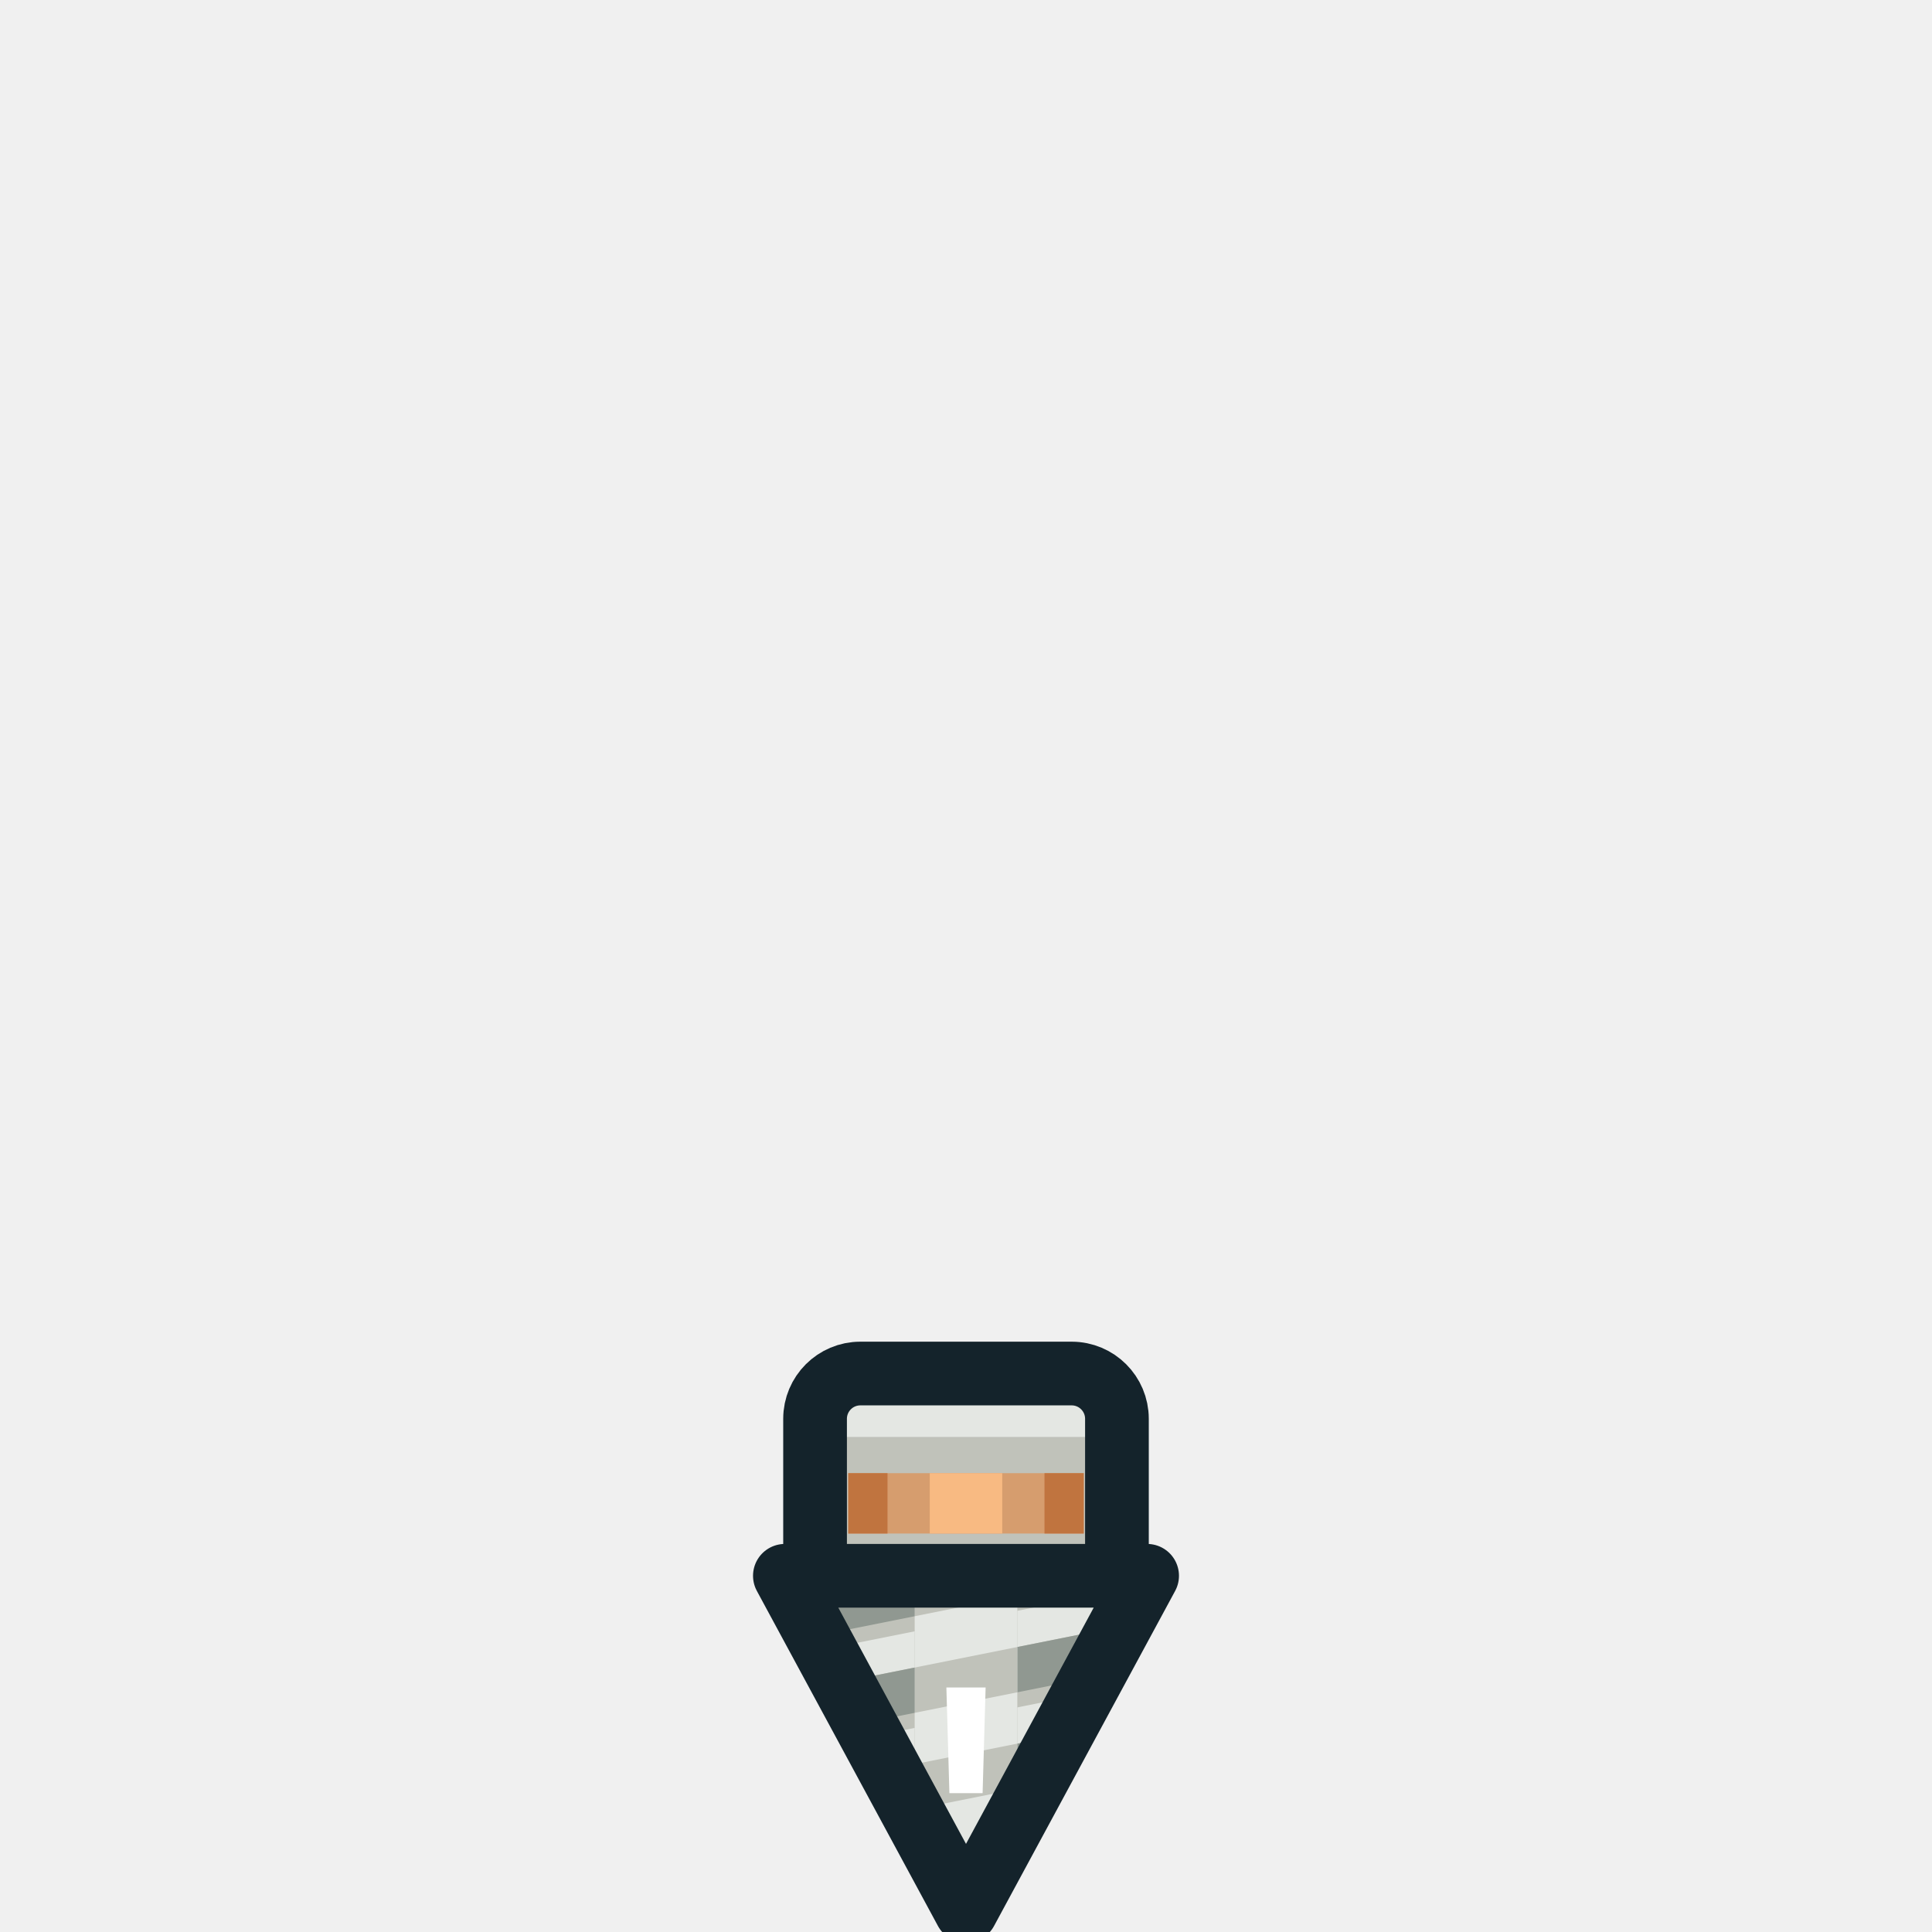
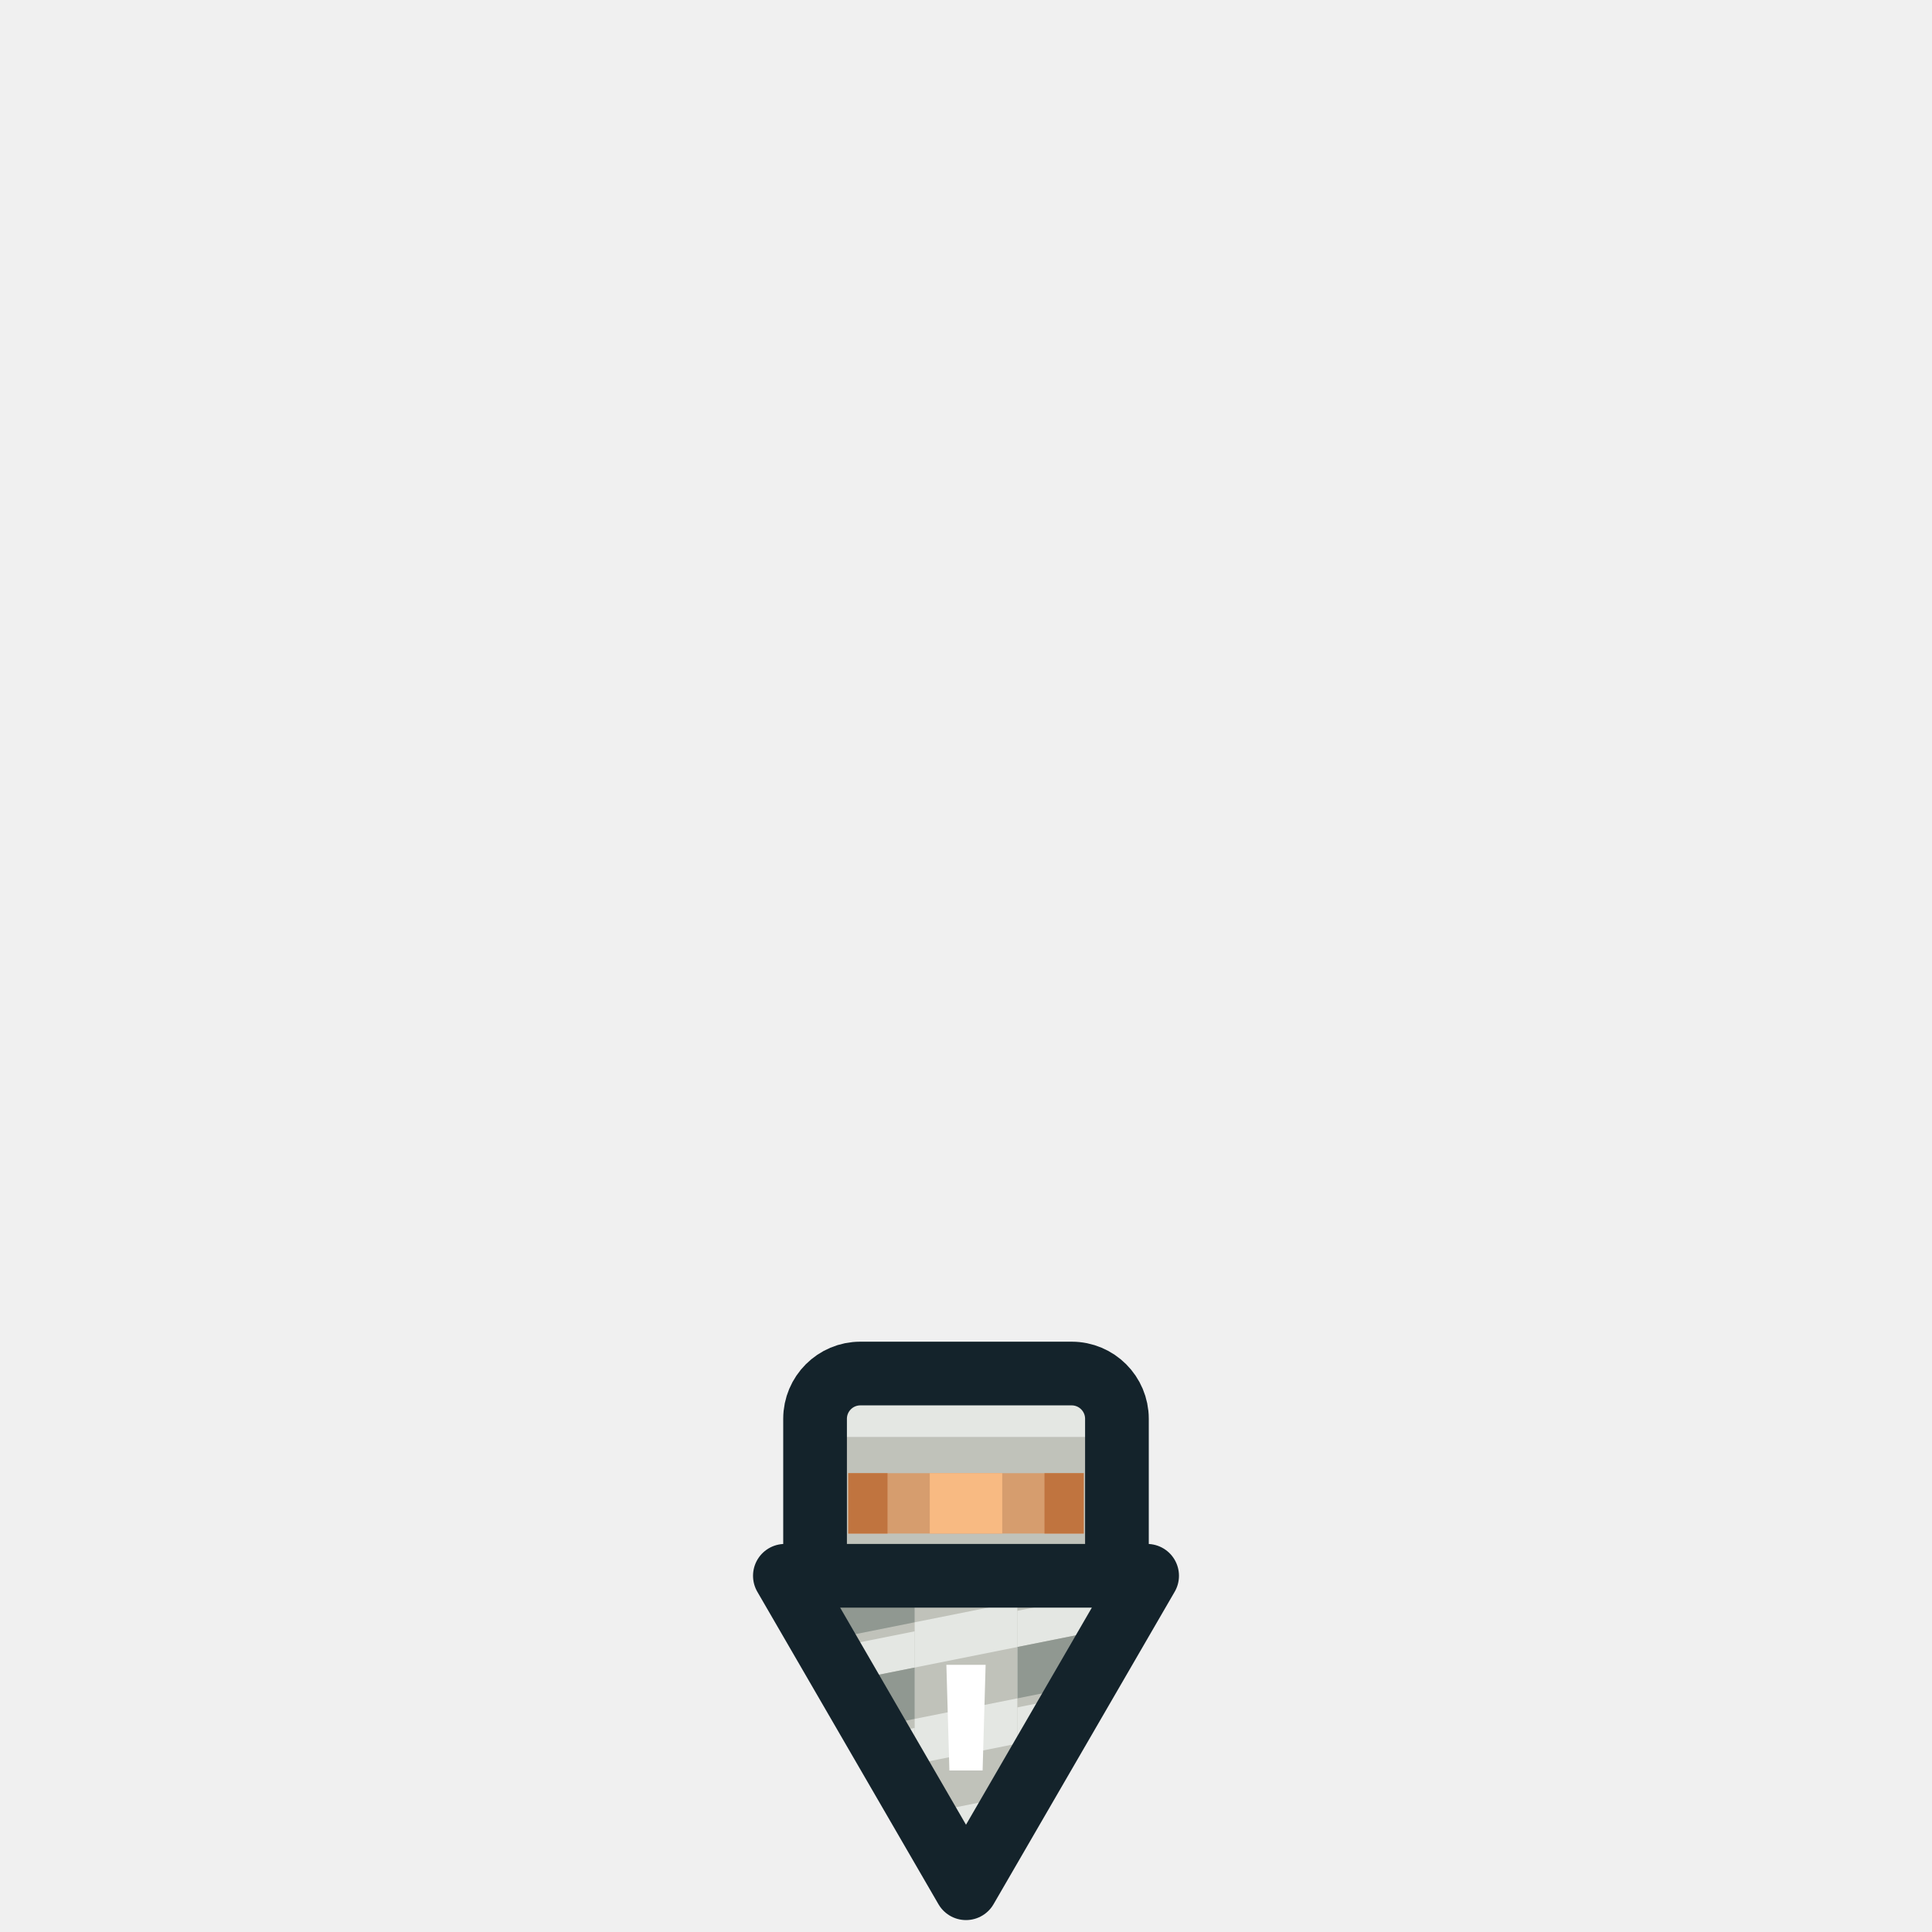
<svg xmlns="http://www.w3.org/2000/svg" width="128" height="128" viewBox="0 0 128 128">
  <g stroke-linecap="round" stroke-linejoin="round">
    <g transform="translate(132 0) rotate(90 0 0)">
      <g id="drill-mount" data-layer="drill-mount">
        <g data-zone="silver">
          <defs>
            <clipPath id="rig-drill-down-0-mount-clip">
              <path d="M94 58 H103.5 A3 3 0 0 1 106.5 61 V75 A3 3 0 0 1 103.5 78 H94 A3 3 0 0 1 91 75 V61 A3 3 0 0 1 94 58 Z" />
            </clipPath>
          </defs>
          <g clip-path="url(#rig-drill-down-0-mount-clip)">
            <path d="M94 58 H103.5 A3 3 0 0 1 106.5 61 V75 A3 3 0 0 1 103.5 78 H94 A3 3 0 0 1 91 75 V61 A3 3 0 0 1 94 58 Z" fill="#c0c2ba" />
            <path d="M84 50 L95.2 50 L95.2 86 L84 86 Z" fill="#e4e7e3" />
          </g>
          <path d="M94 58 H103.5 A3 3 0 0 1 106.5 61 V75 A3 3 0 0 1 103.5 78 H94 A3 3 0 0 1 91 75 V61 A3 3 0 0 1 94 58 Z" fill="none" stroke="#14232b" stroke-width="4.22" stroke-linejoin="round" />
        </g>
        <g data-zone="copper">
          <defs>
            <clipPath id="rig-drill-down-0-ring-clip">
              <path d="M97.6 60.2 L101.6 60.2 L101.6 75.8 L97.6 75.8 Z" />
            </clipPath>
          </defs>
          <g clip-path="url(#rig-drill-down-0-ring-clip)">
            <path d="M97.6 60.2 L101.6 60.2 L101.6 75.8 L97.6 75.8 Z" fill="#d69d6e" />
            <path d="M90 65.6 L110 65.6 L110 70.4 L90 70.4 Z" fill="#f8ba82" />
            <path d="M90 48 L110 48 L110 62.8 L90 62.8 Z" fill="#c0743f" />
            <path d="M90 73.2 L110 73.2 L110 88 L90 88 Z" fill="#c0743f" />
          </g>
        </g>
      </g>
      <g id="auger-flutes" data-layer="auger-flutes">
        <g data-zone="silver">
          <defs>
            <clipPath id="rig-drill-down-0-bit-clip">
-               <path d="M104.4 56 L126.6 68 L104.4 80 Z" />
+               <path d="M104.4 56 L125.1 68 L104.4 80 Z" />
            </clipPath>
          </defs>
          <g clip-path="url(#rig-drill-down-0-bit-clip)">
-             <path d="M104.4 56 L126.6 68 L104.4 80 Z" fill="#c0c2ba" />
+             <path d="M104.4 56 L125.1 68 L104.4 80 Z" fill="#c0c2ba" />
            <path d="M100 64.6 L130 64.6 L130 71.4 L100 71.4 Z" fill="#e4e7e3" />
            <path d="M72.2 52 L74.6 52 L77.12 64.6 L74.72 64.6 Z" fill="#e4e7e3" />
            <path d="M76.08 71.4 L78.48 71.4 L81 84 L78.6 84 Z" fill="#e4e7e3" />
-             <path d="M74.6 52 L77.6 52 L80.12 64.6 L77.12 64.6 Z" fill="#909891" />
-             <path d="M77.12 64.6 L80.12 64.6 L81.48 71.4 L78.48 71.4 Z" fill="#c0c2ba" />
-             <path d="M78.48 71.4 L81.48 71.4 L84 84 L81 84 Z" fill="#909891" />
+             <path d="M74.6 52 L78 52 L80.52 64.6 L77.12 64.6 Z" fill="#909891" />
+             <path d="M77.12 64.6 L80.52 64.6 L81.88 71.4 L78.48 71.4 Z" fill="#c0c2ba" />
+             <path d="M78.48 71.4 L81.88 71.4 L84.4 84 L81 84 Z" fill="#909891" />
            <path d="M78.6 52 L81 52 L83.52 64.6 L81.12 64.6 Z" fill="#e4e7e3" />
            <path d="M82.48 71.4 L84.88 71.4 L87.4 84 L85 84 Z" fill="#e4e7e3" />
-             <path d="M81 52 L84 52 L86.52 64.6 L83.52 64.6 Z" fill="#909891" />
-             <path d="M83.52 64.6 L86.52 64.6 L87.88 71.4 L84.88 71.4 Z" fill="#c0c2ba" />
-             <path d="M84.88 71.4 L87.88 71.4 L90.4 84 L87.4 84 Z" fill="#909891" />
+             <path d="M81 52 L84.4 52 L86.92 64.6 L83.52 64.6 Z" fill="#909891" />
+             <path d="M83.52 64.6 L86.92 64.6 L88.28 71.4 L84.88 71.4 Z" fill="#c0c2ba" />
+             <path d="M84.88 71.4 L88.28 71.4 L90.8 84 L87.4 84 Z" fill="#909891" />
            <path d="M85 52 L87.4 52 L89.92 64.6 L87.52 64.6 Z" fill="#e4e7e3" />
            <path d="M88.88 71.4 L91.28 71.4 L93.8 84 L91.4 84 Z" fill="#e4e7e3" />
-             <path d="M87.4 52 L90.4 52 L92.92 64.6 L89.92 64.6 Z" fill="#909891" />
-             <path d="M89.92 64.6 L92.92 64.6 L94.28 71.4 L91.28 71.4 Z" fill="#c0c2ba" />
-             <path d="M91.28 71.4 L94.28 71.4 L96.8 84 L93.8 84 Z" fill="#909891" />
+             <path d="M87.4 52 L90.8 52 L93.32 64.6 L89.92 64.6 Z" fill="#909891" />
+             <path d="M89.92 64.6 L93.32 64.6 L94.68 71.4 L91.28 71.4 Z" fill="#c0c2ba" />
+             <path d="M91.28 71.4 L94.68 71.4 L97.2 84 L93.8 84 Z" fill="#909891" />
            <path d="M91.4 52 L93.8 52 L96.32 64.6 L93.92 64.6 Z" fill="#e4e7e3" />
            <path d="M95.28 71.4 L97.68 71.4 L100.2 84 L97.8 84 Z" fill="#e4e7e3" />
-             <path d="M93.8 52 L96.8 52 L99.32 64.6 L96.32 64.6 Z" fill="#909891" />
-             <path d="M96.32 64.6 L99.32 64.6 L100.68 71.4 L97.68 71.4 Z" fill="#c0c2ba" />
-             <path d="M97.68 71.4 L100.68 71.4 L103.2 84 L100.2 84 Z" fill="#909891" />
+             <path d="M93.8 52 L97.2 52 L99.72 64.6 L96.32 64.6 Z" fill="#909891" />
+             <path d="M96.32 64.6 L99.72 64.6 L101.08 71.4 L97.68 71.4 Z" fill="#c0c2ba" />
+             <path d="M97.68 71.4 L101.08 71.4 L103.6 84 L100.2 84 Z" fill="#909891" />
            <path d="M97.8 52 L100.2 52 L102.72 64.6 L100.32 64.6 Z" fill="#e4e7e3" />
            <path d="M101.68 71.4 L104.08 71.4 L106.6 84 L104.2 84 Z" fill="#e4e7e3" />
-             <path d="M100.2 52 L103.2 52 L105.72 64.6 L102.72 64.6 Z" fill="#909891" />
-             <path d="M102.72 64.6 L105.72 64.6 L107.08 71.4 L104.08 71.4 Z" fill="#c0c2ba" />
-             <path d="M104.08 71.4 L107.08 71.4 L109.6 84 L106.6 84 Z" fill="#909891" />
+             <path d="M100.2 52 L103.6 52 L106.12 64.6 L102.72 64.6 Z" fill="#909891" />
+             <path d="M102.72 64.6 L106.12 64.6 L107.48 71.4 L104.08 71.4 Z" fill="#c0c2ba" />
+             <path d="M104.08 71.4 L107.48 71.4 L110 84 L106.6 84 Z" fill="#909891" />
            <path d="M104.2 52 L106.6 52 L109.12 64.6 L106.72 64.6 Z" fill="#e4e7e3" />
            <path d="M108.08 71.4 L110.48 71.4 L113 84 L110.6 84 Z" fill="#e4e7e3" />
-             <path d="M106.6 52 L109.6 52 L112.12 64.6 L109.12 64.6 Z" fill="#909891" />
-             <path d="M109.12 64.6 L112.12 64.6 L113.48 71.4 L110.48 71.4 Z" fill="#c0c2ba" />
-             <path d="M110.48 71.4 L113.48 71.4 L116 84 L113 84 Z" fill="#909891" />
+             <path d="M106.6 52 L110 52 L112.52 64.6 L109.12 64.6 Z" fill="#909891" />
+             <path d="M109.12 64.6 L112.52 64.6 L113.88 71.4 L110.48 71.4 Z" fill="#c0c2ba" />
+             <path d="M110.48 71.4 L113.88 71.4 L116.4 84 L113 84 Z" fill="#909891" />
            <path d="M110.6 52 L113 52 L115.52 64.6 L113.12 64.6 Z" fill="#e4e7e3" />
            <path d="M114.48 71.4 L116.88 71.4 L119.4 84 L117 84 Z" fill="#e4e7e3" />
-             <path d="M113 52 L116 52 L118.52 64.6 L115.52 64.6 Z" fill="#909891" />
-             <path d="M115.52 64.6 L118.52 64.6 L119.88 71.4 L116.88 71.4 Z" fill="#c0c2ba" />
-             <path d="M116.88 71.4 L119.88 71.4 L122.4 84 L119.4 84 Z" fill="#909891" />
+             <path d="M113 52 L116.4 52 L118.92 64.6 L115.52 64.6 Z" fill="#909891" />
+             <path d="M115.52 64.6 L118.92 64.6 L120.28 71.4 L116.88 71.4 Z" fill="#c0c2ba" />
+             <path d="M116.88 71.4 L120.28 71.4 L122.8 84 L119.4 84 Z" fill="#909891" />
            <path d="M117 52 L119.4 52 L121.92 64.6 L119.52 64.6 Z" fill="#e4e7e3" />
            <path d="M120.88 71.4 L123.28 71.4 L125.8 84 L123.4 84 Z" fill="#e4e7e3" />
-             <path d="M119.4 52 L122.4 52 L124.92 64.6 L121.92 64.6 Z" fill="#909891" />
-             <path d="M121.92 64.6 L124.92 64.6 L126.28 71.4 L123.28 71.4 Z" fill="#c0c2ba" />
-             <path d="M123.28 71.4 L126.28 71.4 L128.8 84 L125.8 84 Z" fill="#909891" />
+             <path d="M119.4 52 L122.8 52 L125.32 64.6 L121.92 64.6 Z" fill="#909891" />
+             <path d="M121.92 64.6 L125.32 64.6 L126.68 71.4 L123.28 71.4 Z" fill="#c0c2ba" />
+             <path d="M123.28 71.4 L126.68 71.4 L129.2 84 L125.8 84 Z" fill="#909891" />
            <path d="M123.4 52 L125.8 52 L128.32 64.6 L125.92 64.6 Z" fill="#e4e7e3" />
            <path d="M127.28 71.4 L129.68 71.4 L132.2 84 L129.8 84 Z" fill="#e4e7e3" />
-             <path d="M125.8 52 L128.8 52 L131.32 64.6 L128.32 64.6 Z" fill="#909891" />
-             <path d="M128.32 64.6 L131.32 64.6 L132.68 71.4 L129.68 71.4 Z" fill="#c0c2ba" />
-             <path d="M129.68 71.4 L132.68 71.4 L135.2 84 L132.2 84 Z" fill="#909891" />
+             <path d="M125.8 52 L129.2 52 L131.72 64.6 L128.32 64.6 Z" fill="#909891" />
+             <path d="M128.32 64.6 L131.72 64.6 L133.08 71.4 L129.68 71.4 Z" fill="#c0c2ba" />
+             <path d="M129.68 71.4 L133.08 71.4 L135.6 84 L132.2 84 Z" fill="#909891" />
            <path d="M129.8 52 L132.2 52 L134.72 64.6 L132.32 64.6 Z" fill="#e4e7e3" />
            <path d="M133.68 71.4 L136.08 71.4 L138.6 84 L136.2 84 Z" fill="#e4e7e3" />
-             <path d="M132.2 52 L135.2 52 L137.72 64.6 L134.72 64.6 Z" fill="#909891" />
-             <path d="M134.72 64.6 L137.72 64.6 L139.08 71.4 L136.08 71.4 Z" fill="#c0c2ba" />
-             <path d="M136.08 71.4 L139.08 71.4 L141.6 84 L138.6 84 Z" fill="#909891" />
-             <path d="M111.8 66.7 L118.8 66.9 L118.8 69.1 L111.8 69.3 Z" fill="#ffffff" />
+             <path d="M132.2 52 L135.6 52 L138.12 64.6 L134.72 64.6 Z" fill="#909891" />
+             <path d="M134.72 64.6 L138.12 64.6 L139.48 71.4 L136.08 71.4 Z" fill="#c0c2ba" />
+             <path d="M136.08 71.4 L139.48 71.4 L142 84 L138.6 84 Z" fill="#909891" />
+             <path d="M110.3 66.7 L117.3 66.9 L117.3 69.1 L110.3 69.3 Z" fill="#ffffff" />
          </g>
-           <path d="M104.4 56 L126.6 68 L104.4 80 Z" fill="none" stroke="#14232b" stroke-width="4.22" stroke-linejoin="round" />
+           <path d="M104.4 56 L125.1 68 L104.4 80 Z" fill="none" stroke="#14232b" stroke-width="4.22" stroke-linejoin="round" />
        </g>
      </g>
    </g>
  </g>
</svg>
